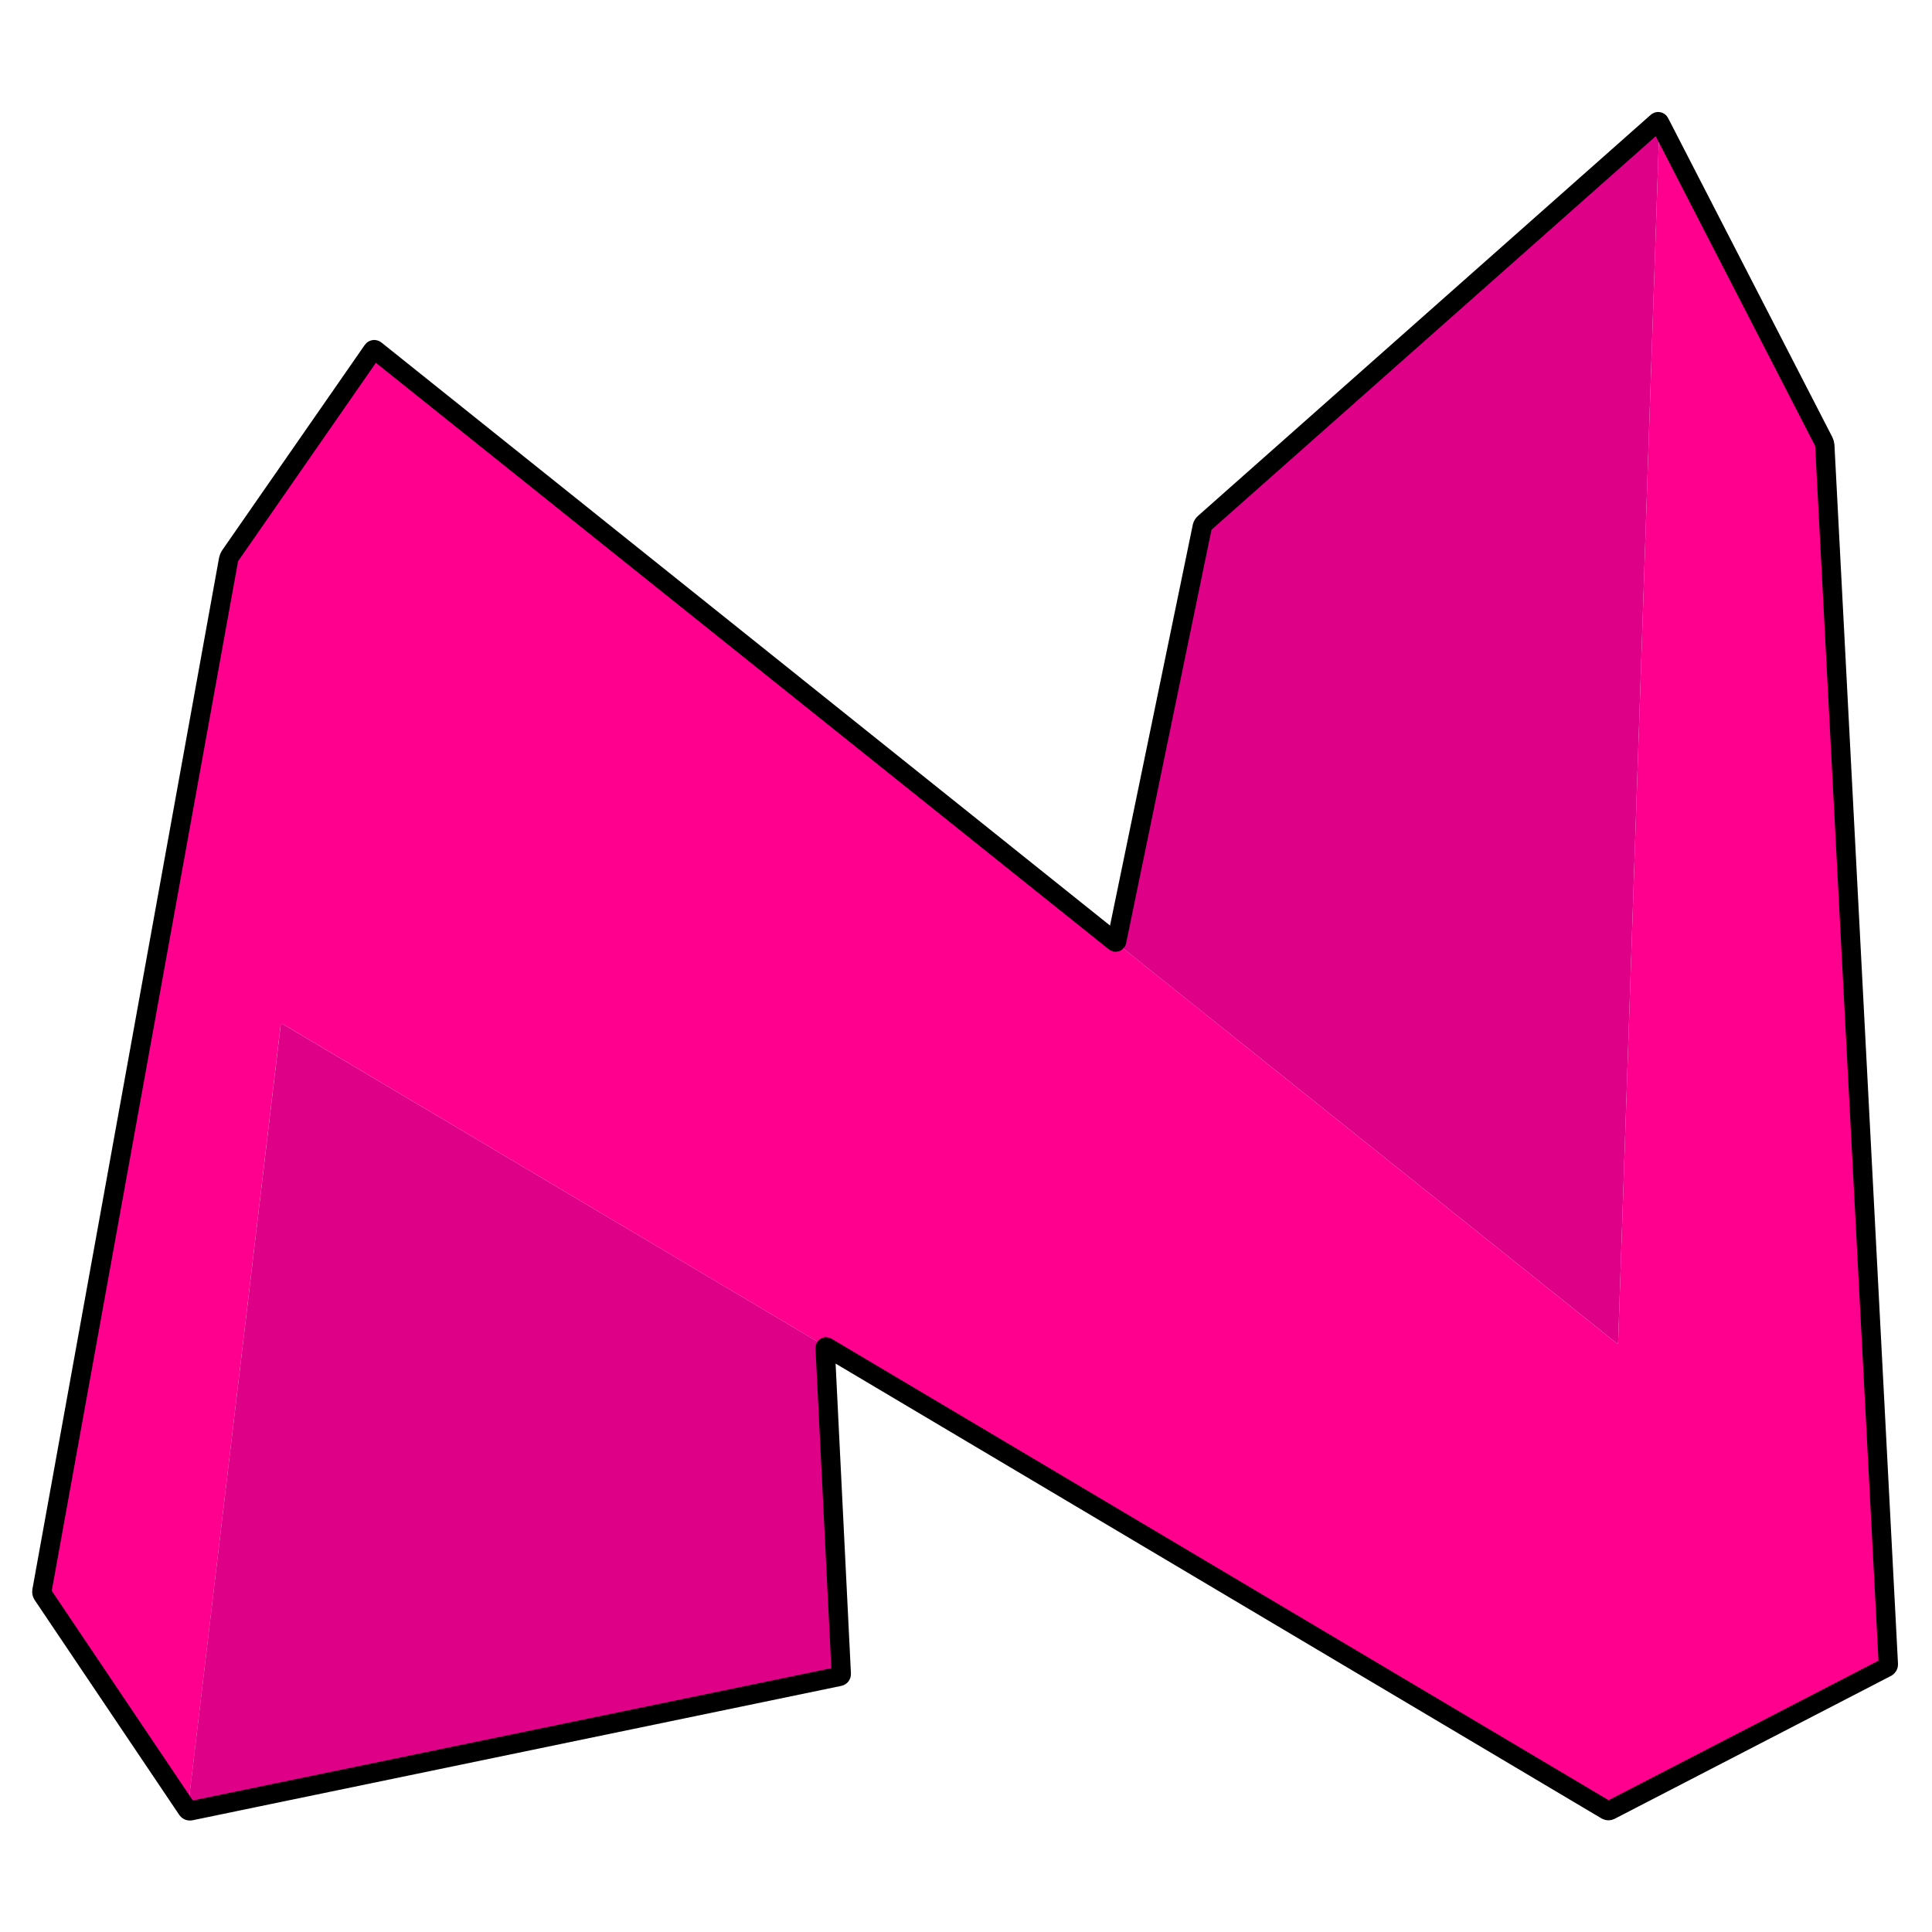
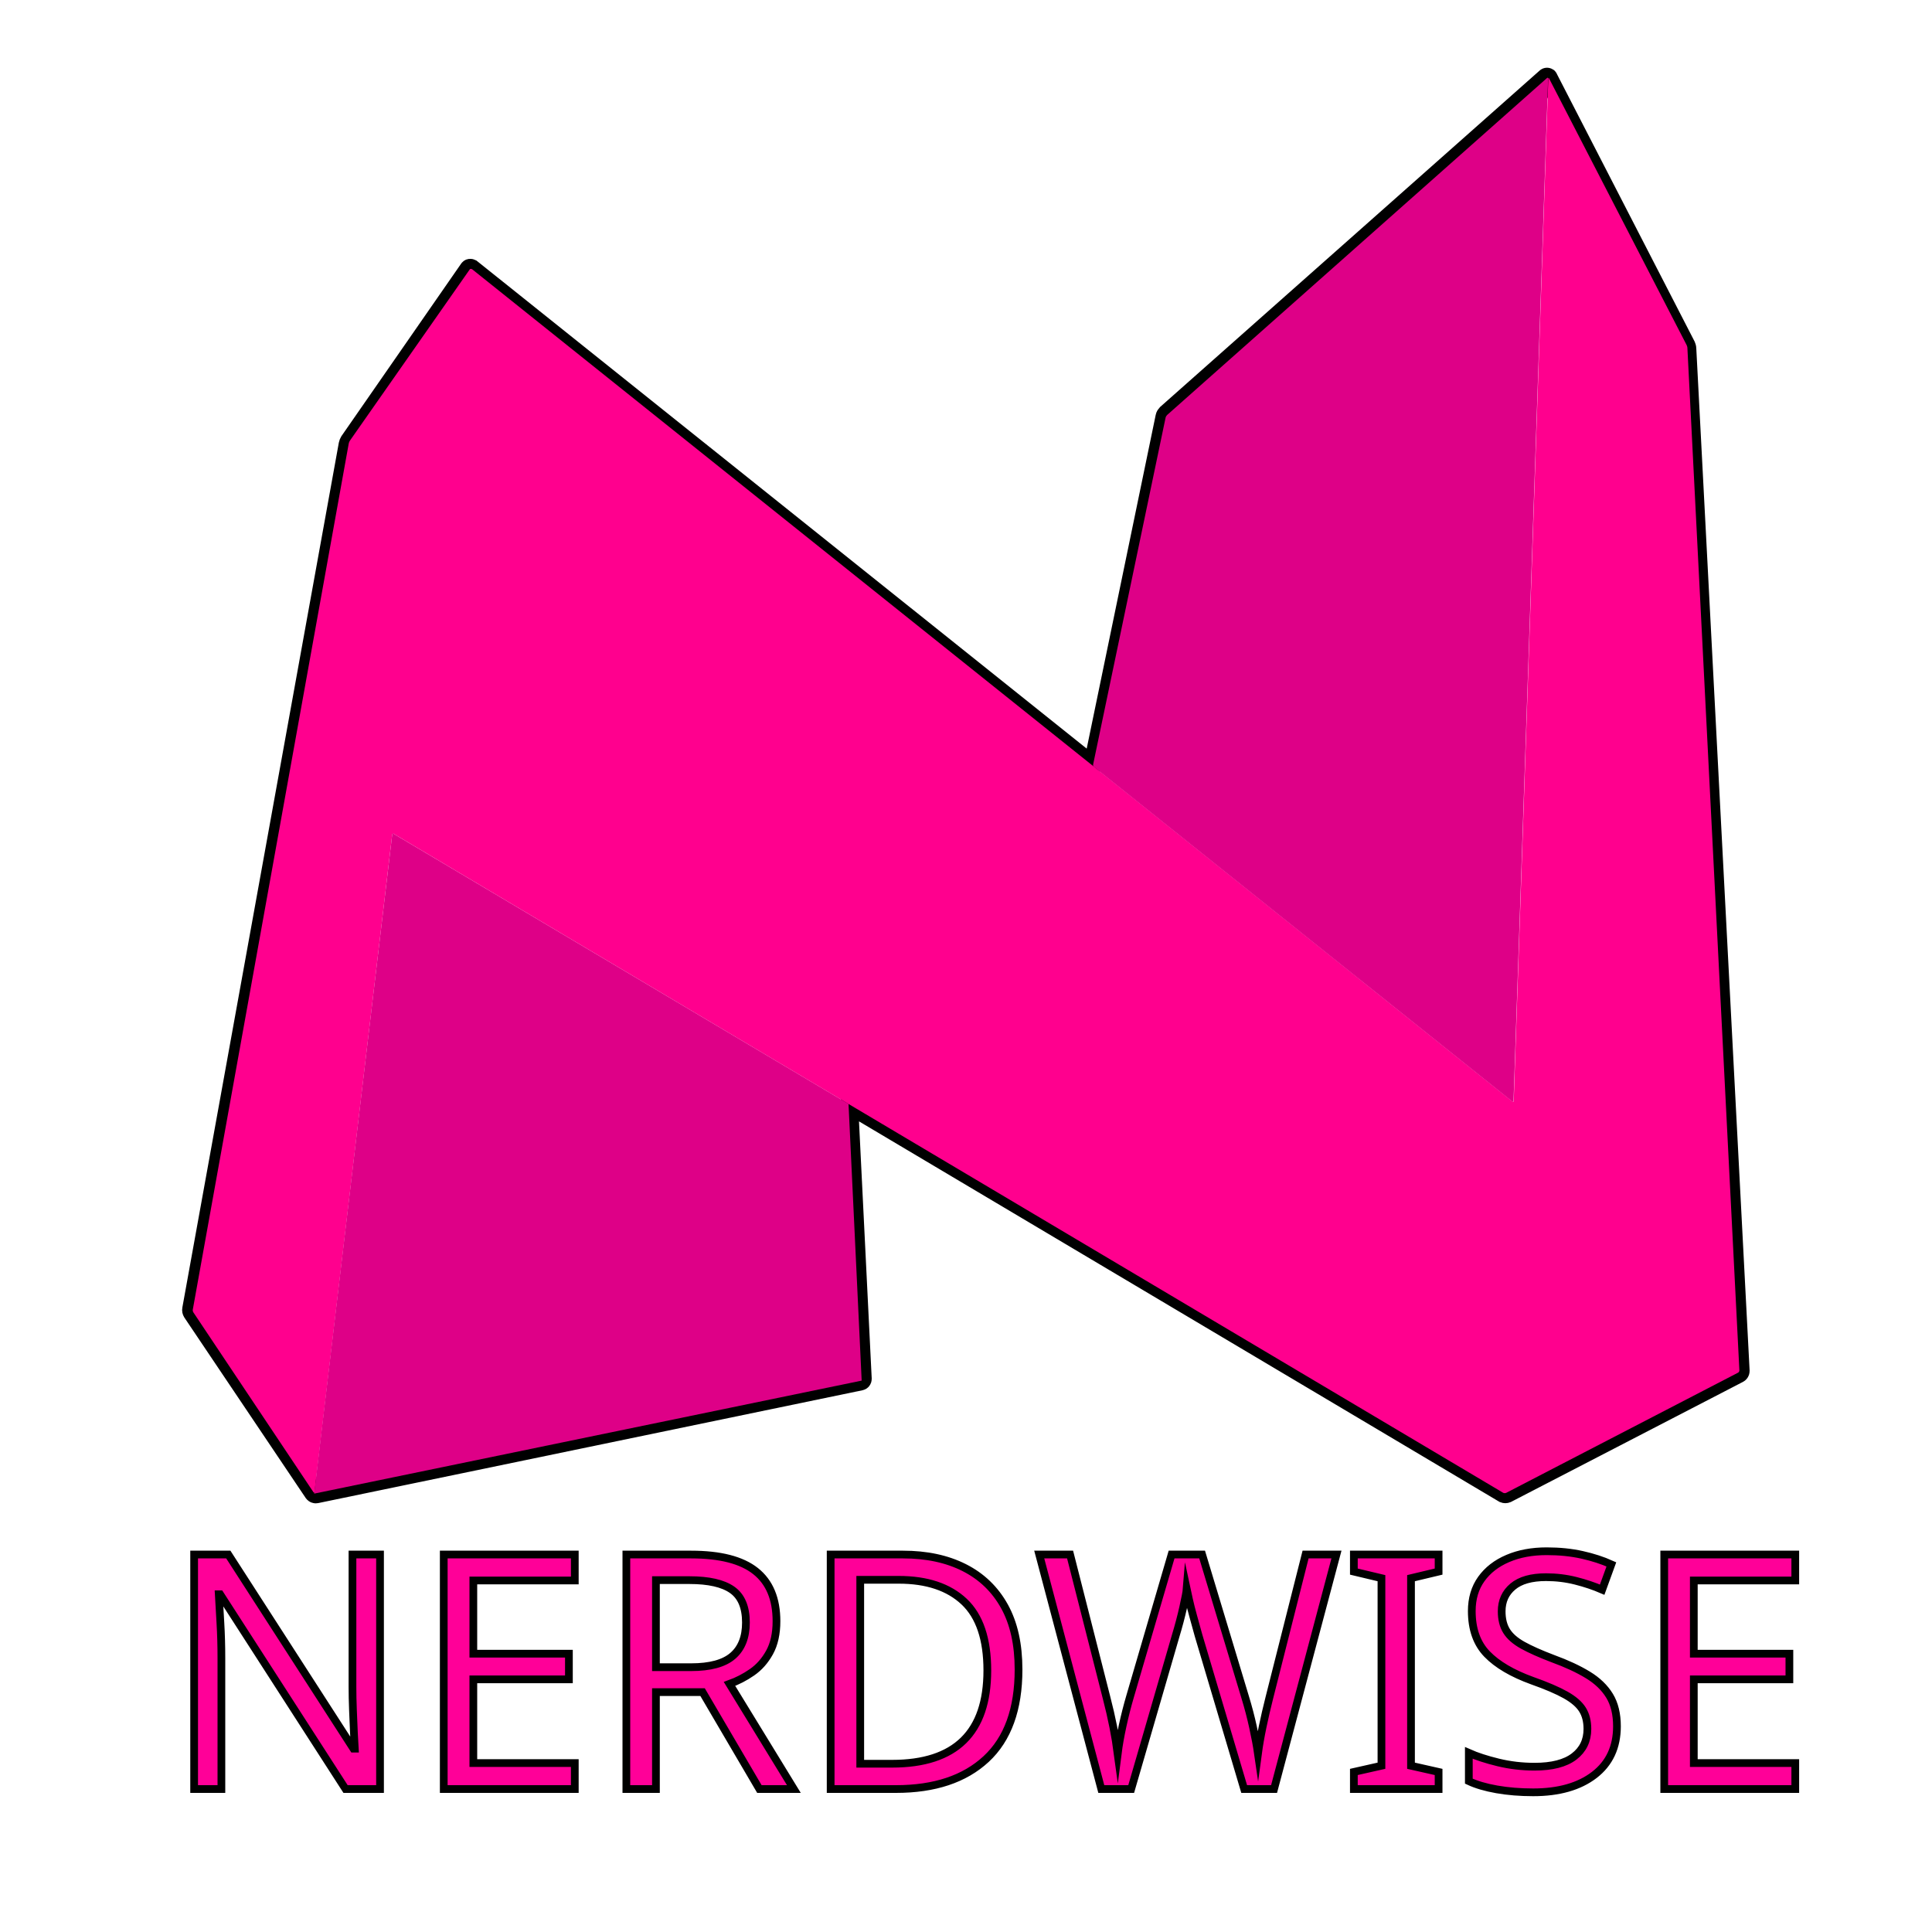
- <svg xmlns="http://www.w3.org/2000/svg" id="Layer_2" data-name="Layer 2" viewBox="0 0 1000 1000">
-   <defs>
-     <style>.cls-1{fill:#ff008e;}.cls-2{fill:#de0087;}.cls-3{fill:none;stroke:#000;stroke-miterlimit:10;stroke-width:10px;}</style>
-   </defs>
-   <path class="cls-1" d="M22.55,825.42a2.85,2.85,0,0,1-.37-1.81L118.4,289.06a5.18,5.18,0,0,1,.75-1.8l74-105.67a.93.93,0,0,1,1.36-.19L836.72,695.2c.43.35.8.18.82-.37L858.93,63.74c0-.55.24-.6.49-.11l84.93,164.54a5.64,5.64,0,0,1,.51,1.89L977,861.15a1.69,1.69,0,0,1-.84,1.46L833,936.8a2,2,0,0,1-1.75,0L146.26,530a.61.61,0,0,0-1,.48l-48,405.77c-.06.54-.37.62-.67.16Z" />
-   <path class="cls-2" d="M578.57,488.68a1.75,1.75,0,0,1-.57-1.6L622.69,273a3.59,3.59,0,0,1,1-1.64L858.22,63.4c.41-.36.73-.21.71.34L837.54,694.83c0,.55-.39.72-.82.37Z" />
-   <polygon class="cls-2" points="97.11 937.26 435.12 867.51 427.05 696.74 145.4 529.51 97.11 937.26" />
-   <path class="cls-3" d="M427.91,697.25c-.47-.28-.83-.06-.81.49l8.35,168.76a1.2,1.2,0,0,1-.93,1.2l-336,69.6a1.62,1.62,0,0,1-1.54-.63L22.06,825.33a2.81,2.81,0,0,1-.38-1.81l96.64-534a5.59,5.59,0,0,1,.75-1.8l73.86-106.36a.93.93,0,0,1,1.35-.2L577,487.43a.56.56,0,0,0,1-.35l44.31-214.6a3.49,3.49,0,0,1,1-1.64L857.75,63.16a.75.75,0,0,1,1.21.23L944,228.61a5.64,5.64,0,0,1,.51,1.89l32.9,631a1.69,1.69,0,0,1-.84,1.46L833.39,937a2,2,0,0,1-1.75,0Z" />
+ <svg xmlns="http://www.w3.org/2000/svg" version="1.1" id="Layer_2_1_" x="0px" y="0px" viewBox="0 0 1000 1000" style="enable-background:new 0 0 1000 1000;" xml:space="preserve">
+   <style type="text/css">
+ 	.st0{fill:none;stroke:#000000;stroke-width:10;stroke-miterlimit:10;}
+ 	.st1{fill:#FF008E;}
+ 	.st2{fill:#DE0087;}
+ 	.st3{fill:#FF0098;stroke:#000000;stroke-width:4;stroke-miterlimit:10;}
+ 	.st4{font-family:'Roboto-Black';}
+ 	.st5{font-size:170px;}
+ </style>
+   <g>
+     <path class="st0" d="M439.9,571.8c-0.4-0.2-0.7-0.1-0.7,0.4l7,141.5c0,0.5-0.3,0.9-0.8,1l-281.7,58.4c-0.5,0.1-1-0.1-1.3-0.5   l-62.8-93.4c-0.3-0.5-0.4-1-0.3-1.5l81-447.7c0.1-0.5,0.3-1,0.6-1.5l61.9-89.2c0.2-0.4,0.7-0.4,1.1-0.2c0,0,0,0,0,0L565,395.9   c0.2,0.2,0.5,0.2,0.7,0.1c0.1-0.1,0.2-0.2,0.2-0.4l37.2-179.9c0.1-0.5,0.4-1,0.8-1.4L800.3,40.2c0.2-0.2,0.6-0.2,0.9,0   c0.1,0.1,0.1,0.1,0.1,0.2l71.3,138.5c0.2,0.5,0.4,1,0.4,1.6l27.6,529.1c0,0.5-0.3,1-0.7,1.2l-120,62.1c-0.5,0.2-1,0.2-1.5,0   L439.9,571.8z" />
+     <path class="st1" d="M100.1,679.3c-0.3-0.5-0.4-1-0.3-1.5l80.7-448.2c0.1-0.5,0.3-1.1,0.6-1.5l62-88.6c0.2-0.4,0.7-0.4,1.1-0.2   c0,0,0,0,0.1,0l538.5,430.8c0.4,0.3,0.7,0.2,0.7-0.3l17.9-529.1c0-0.5,0.2-0.5,0.4-0.1l71.2,138c0.2,0.5,0.4,1,0.4,1.6l26.9,529.1   c0,0.5-0.3,1-0.7,1.2l-120,62.2c-0.5,0.2-1,0.2-1.5,0L203.8,431.6c-0.2-0.2-0.5-0.2-0.7,0.1c-0.1,0.1-0.1,0.2-0.1,0.3l-40.2,340.2   c-0.1,0.5-0.3,0.5-0.6,0.1L100.1,679.3z" />
+     <path class="st2" d="M566.3,397c-0.4-0.3-0.6-0.8-0.5-1.3l37.5-179.5c0.1-0.5,0.4-1,0.8-1.4L800.7,40.4c0.3-0.3,0.6-0.2,0.6,0.3   l-17.9,529.1c0,0.5-0.3,0.6-0.7,0.3L566.3,397z" />
+     <polygon class="st2" points="162.6,773.1 446,714.6 439.2,571.4 203.1,431.2  " />
+   </g>
+   <text transform="matrix(1 0 0 1 84 926)" class="st3 st4 st5">NERDWISE</text>
</svg>
